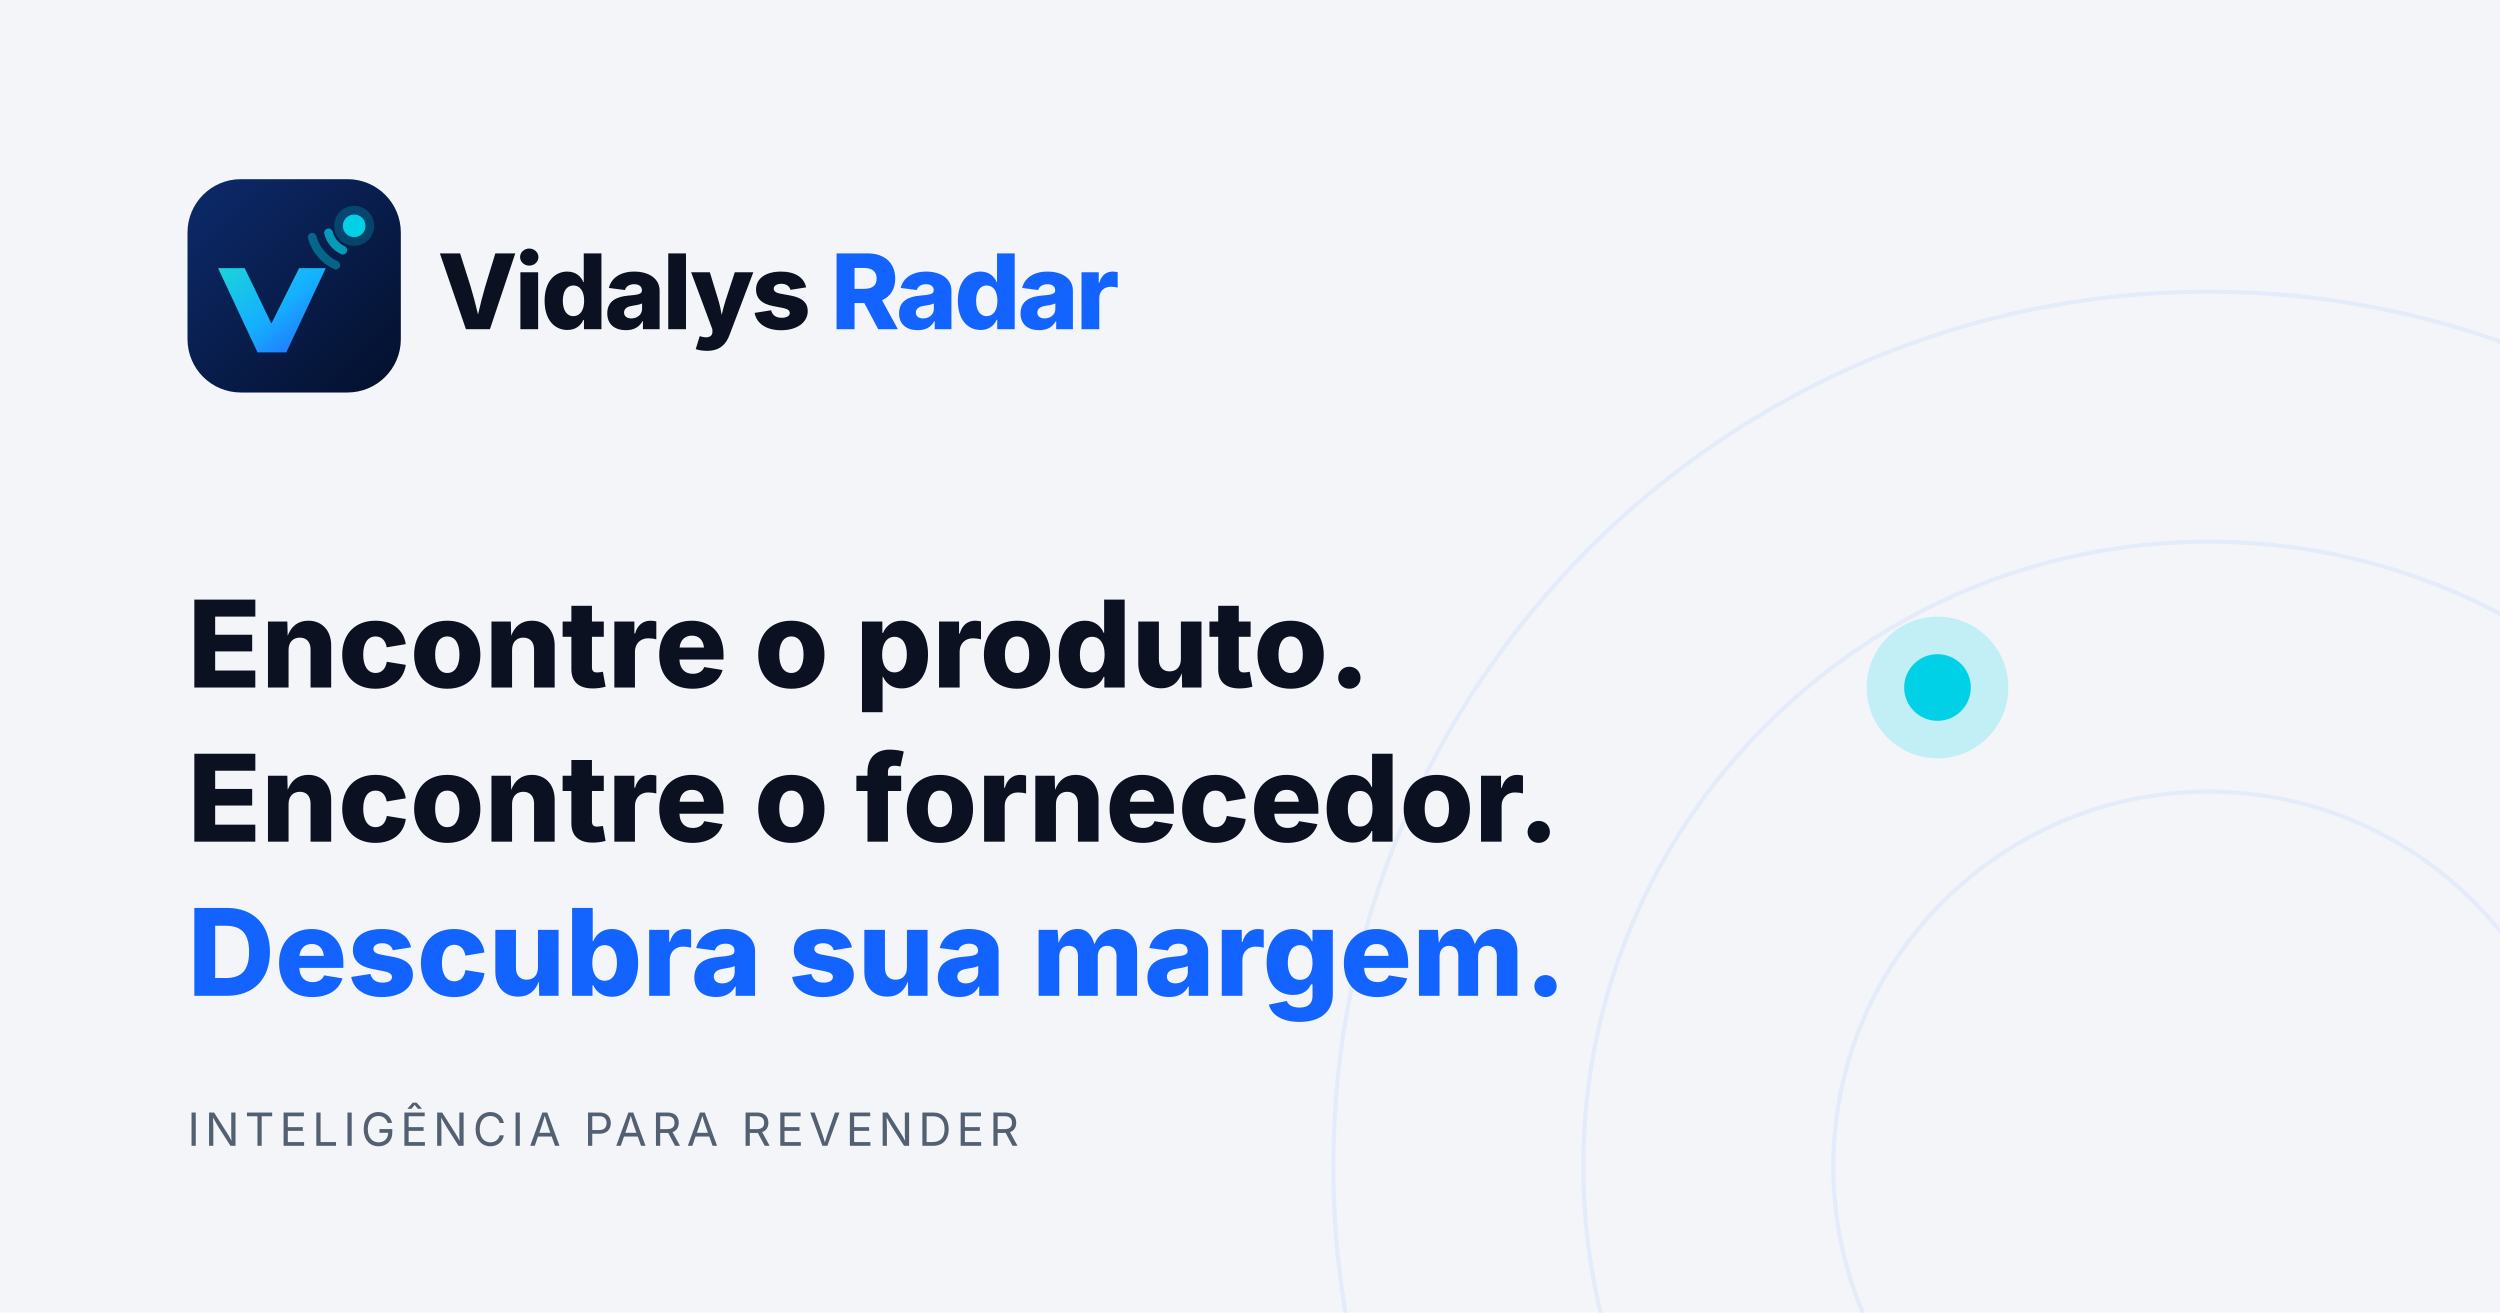
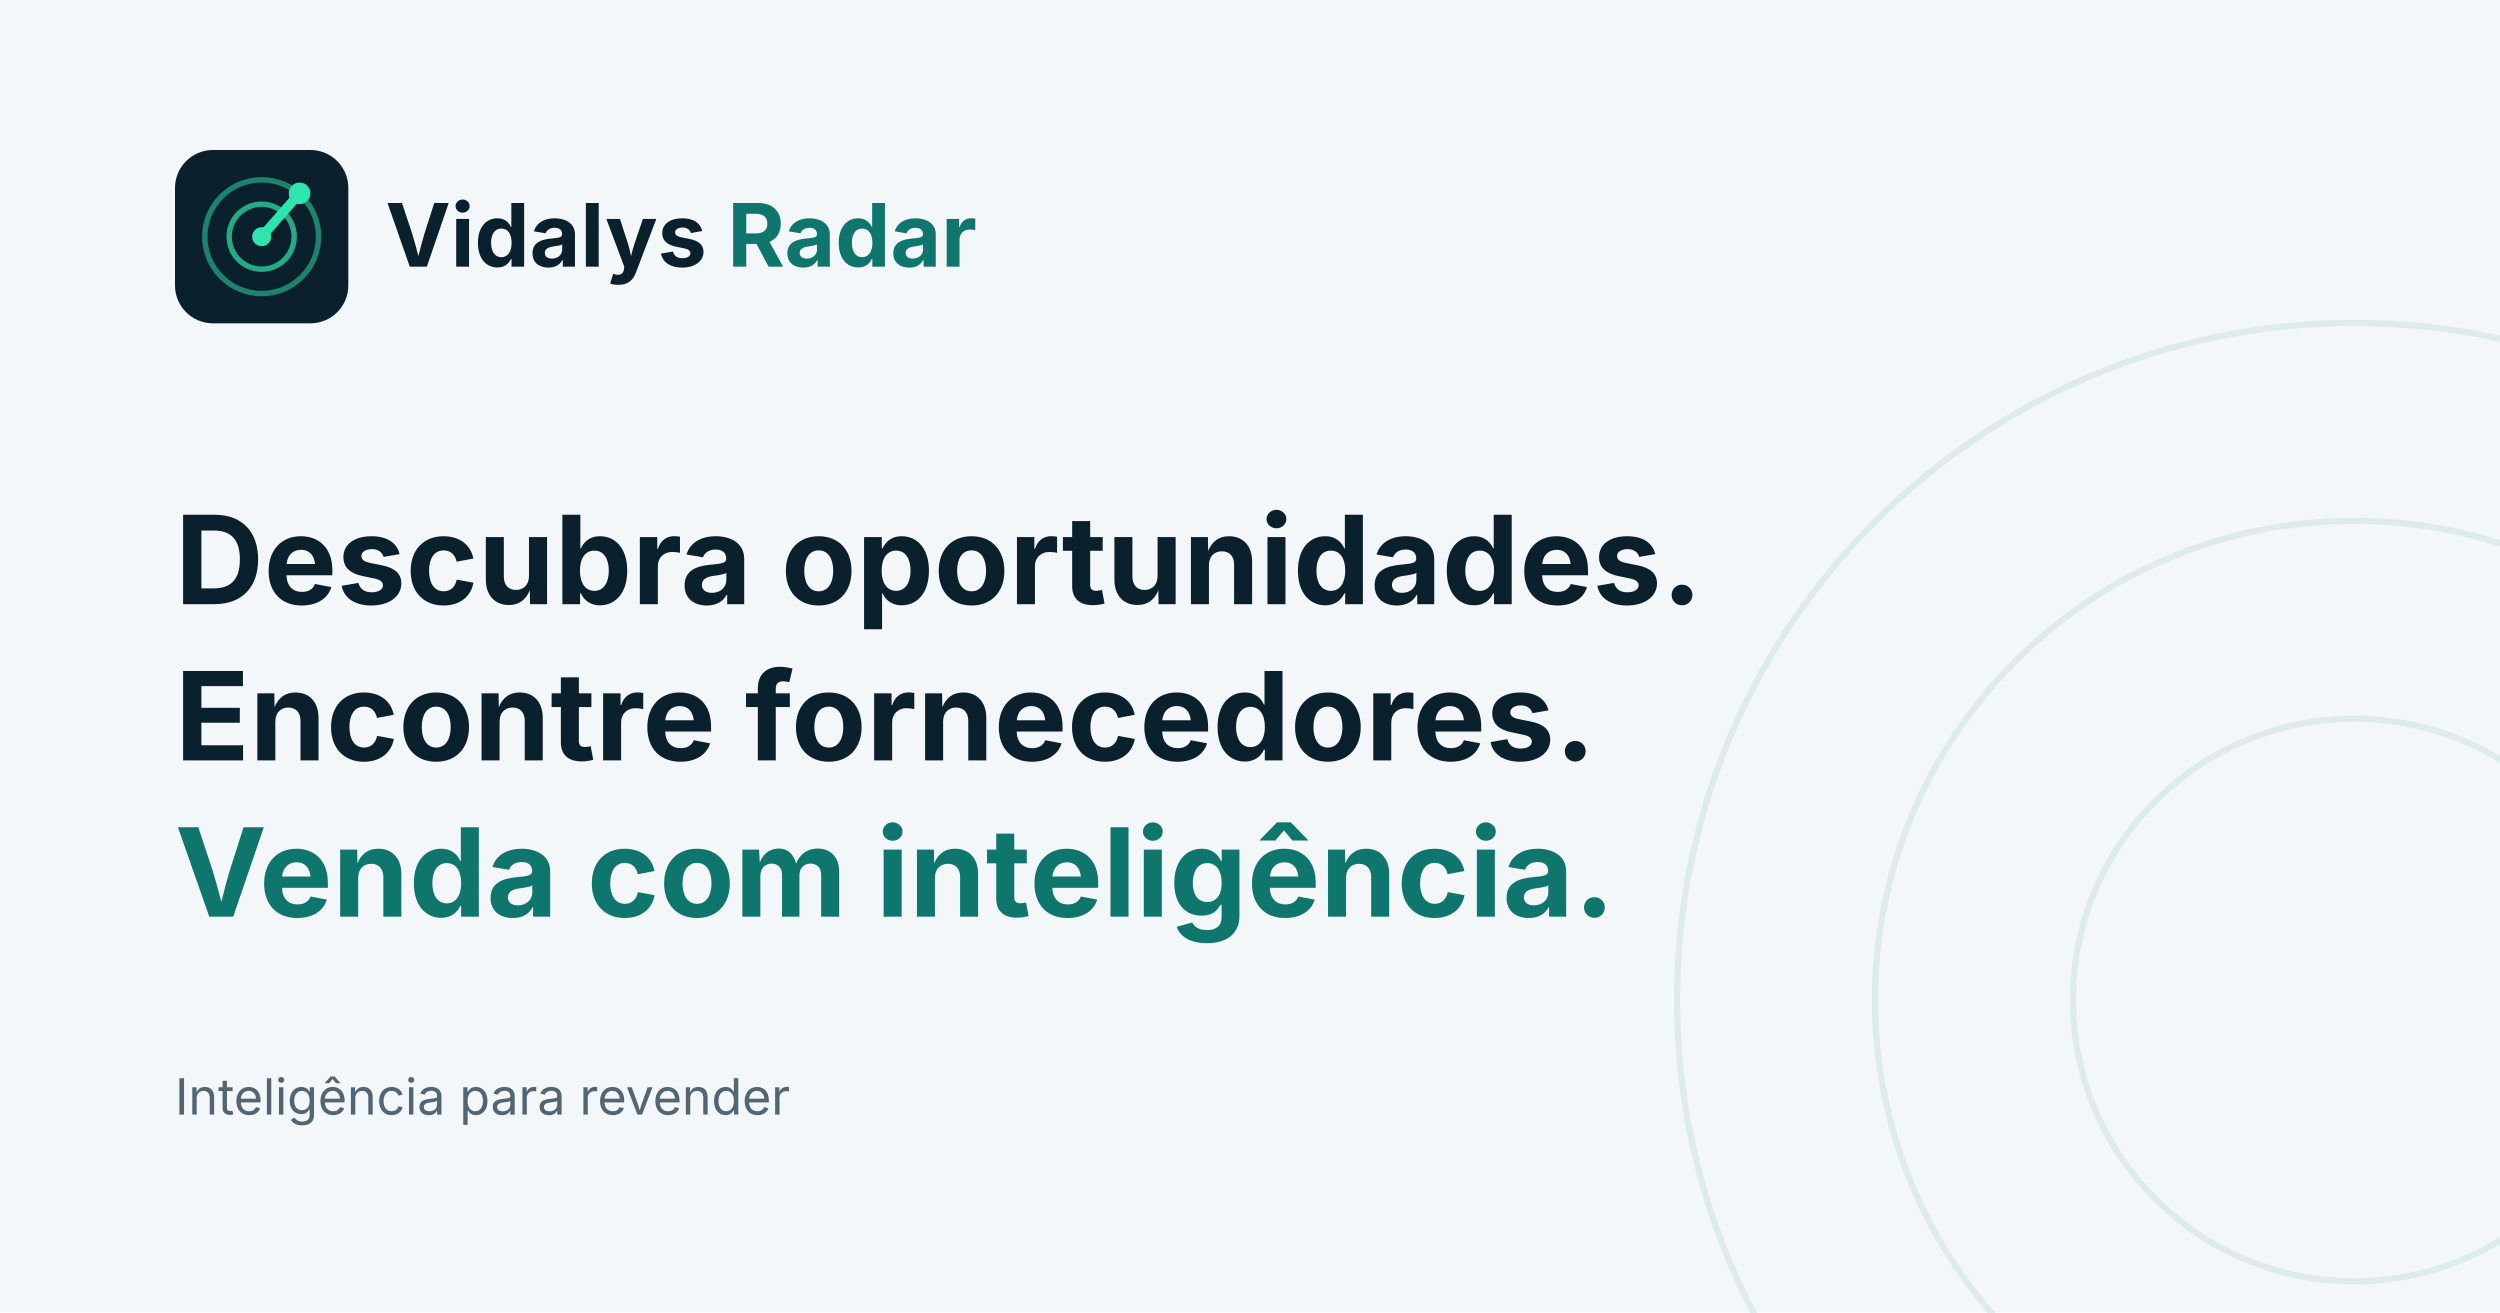
<svg xmlns="http://www.w3.org/2000/svg" viewBox="0 0 1200 630">
-   <defs>
-     <linearGradient id="vr-bg" x1="0" y1="0" x2="1" y2="1">
-       <stop stop-color="#0C2A6C" />
-       <stop offset="1" stop-color="#04102B" />
-     </linearGradient>
-     <linearGradient id="vr-v" x1="0" y1="0" x2="1" y2="1">
-       <stop stop-color="#19D5D8" />
-       <stop offset=".52" stop-color="#15AFFF" />
-       <stop offset="1" stop-color="#2563FF" />
-     </linearGradient>
-   </defs>
-   <rect width="1200" height="630" fill="#F3F5F9" />
-   <g fill="none" stroke="#1263FF" opacity=".07" stroke-width="2">
-     <circle cx="1060" cy="560" r="180" />
-     <circle cx="1060" cy="560" r="300" />
-     <circle cx="1060" cy="560" r="420" />
+   <rect width="1200" height="630" fill="#F4F7FA" />
+   <g transform="translate(84 72) scale(1.3)">
+     <rect width="64" height="64" rx="14" fill="#0B202D" />
+     <g fill="none" stroke="#2EE5AD">
+       <circle cx="32" cy="32" r="21" stroke-width="2" opacity=".5" />
+       <circle cx="32" cy="32" r="12" stroke-width="2" opacity=".7" />
+       <path d="M32 32 46 16" stroke-width="3.5" stroke-linecap="round" />
+     </g>
+     <circle cx="32" cy="32" r="3.5" fill="#2EE5AD" />
+     <circle cx="46" cy="16" r="4" fill="#2EE5AD" />
  </g>
-   <circle cx="930" cy="330" r="16" fill="#00D1E6" />
-   <circle cx="930" cy="330" r="34" fill="#00D1E6" opacity=".2" />
-   <g transform="translate(90 86) scale(1.6)">
-     <rect width="64" height="64" rx="16" fill="url(#vr-bg)" />
-     <path transform="translate(5 19) scale(.32)" d="M13 24L38 24 63 76 89 24 114 24 77 103 50 103Z" fill="url(#vr-v)" />
-     <g fill="none" stroke="#00D1E6" stroke-linecap="round" stroke-width="2.6">
-       <path d="M46.6 21.3A8 8 0 0 1 42.3 16.1" opacity=".7" />
-       <path d="M44.5 25.8A13 13 0 0 1 37.4 17.4" opacity=".4" />
-     </g>
-     <circle cx="50" cy="14" r="6" fill="#00D1E6" opacity=".22" />
-     <circle cx="50" cy="14" r="3.4" fill="#00D1E6" />
+   <text x="185" y="128" font-family="Manrope,Inter,Arial,sans-serif" font-size="42" font-weight="700" fill="#0B202D">Vidalys <tspan fill="#0F766E">Radar</tspan>
+   </text>
+   <g fill="none" stroke="#0F766E" opacity=".10" stroke-width="3">
+     <circle cx="1130" cy="480" r="135" />
+     <circle cx="1130" cy="480" r="230" />
+     <circle cx="1130" cy="480" r="325" />
  </g>
-   <text x="210" y="158" font-family="Manrope,Inter,Arial,sans-serif" font-size="50" font-weight="780" letter-spacing="-1.5" fill="#0B1120">Vidalys <tspan fill="#1263FF">Radar</tspan>
-   </text>
-   <text x="90" y="330" font-family="Manrope,Inter,Arial,sans-serif" font-size="58" font-weight="780" fill="#0B1120">Encontre o produto.</text>
-   <text x="90" y="404" font-family="Manrope,Inter,Arial,sans-serif" font-size="58" font-weight="780" fill="#0B1120">Encontre o fornecedor.</text>
-   <text x="90" y="478" font-family="Manrope,Inter,Arial,sans-serif" font-size="58" font-weight="780" fill="#1263FF">Descubra sua margem.</text>
-   <text x="90" y="550" font-family="Inter,Manrope,Arial,sans-serif" font-size="22" letter-spacing="2.5" fill="#526071">INTELIGÊNCIA PARA REVENDER</text>
+   <g font-family="Manrope,Inter,Arial,sans-serif" font-size="59" font-weight="700" fill="#0B202D">
+     <text x="84" y="290">Descubra oportunidades.</text>
+     <text x="84" y="365">Encontre fornecedores.</text>
+     <text x="84" y="440" fill="#0F766E">Venda com inteligência.</text>
+   </g>
+   <text x="84" y="535" font-family="Inter,Arial,sans-serif" font-size="24" fill="#526575">Inteligência para revender</text>
</svg>
